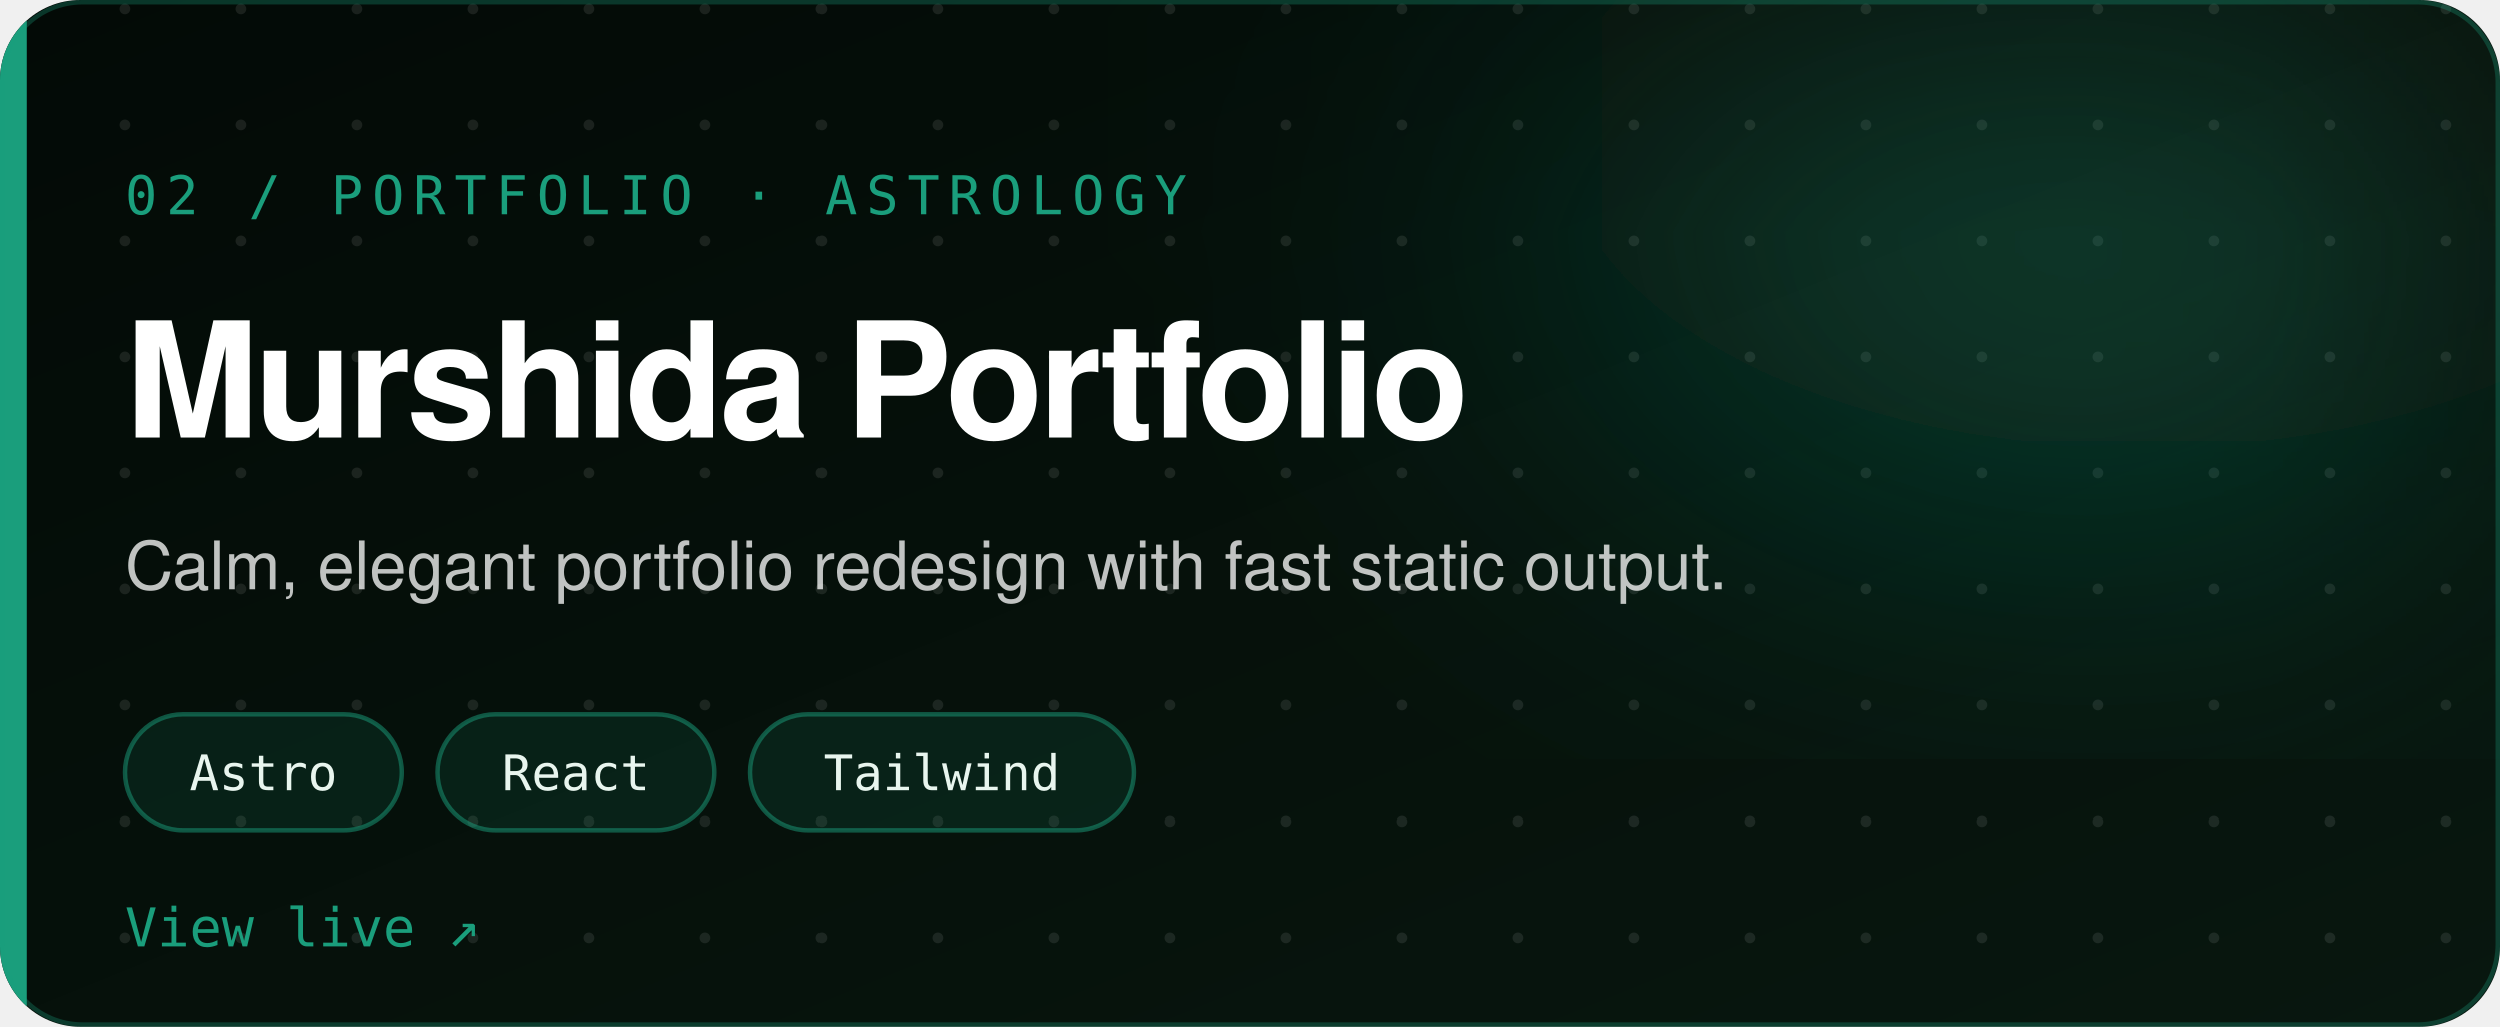
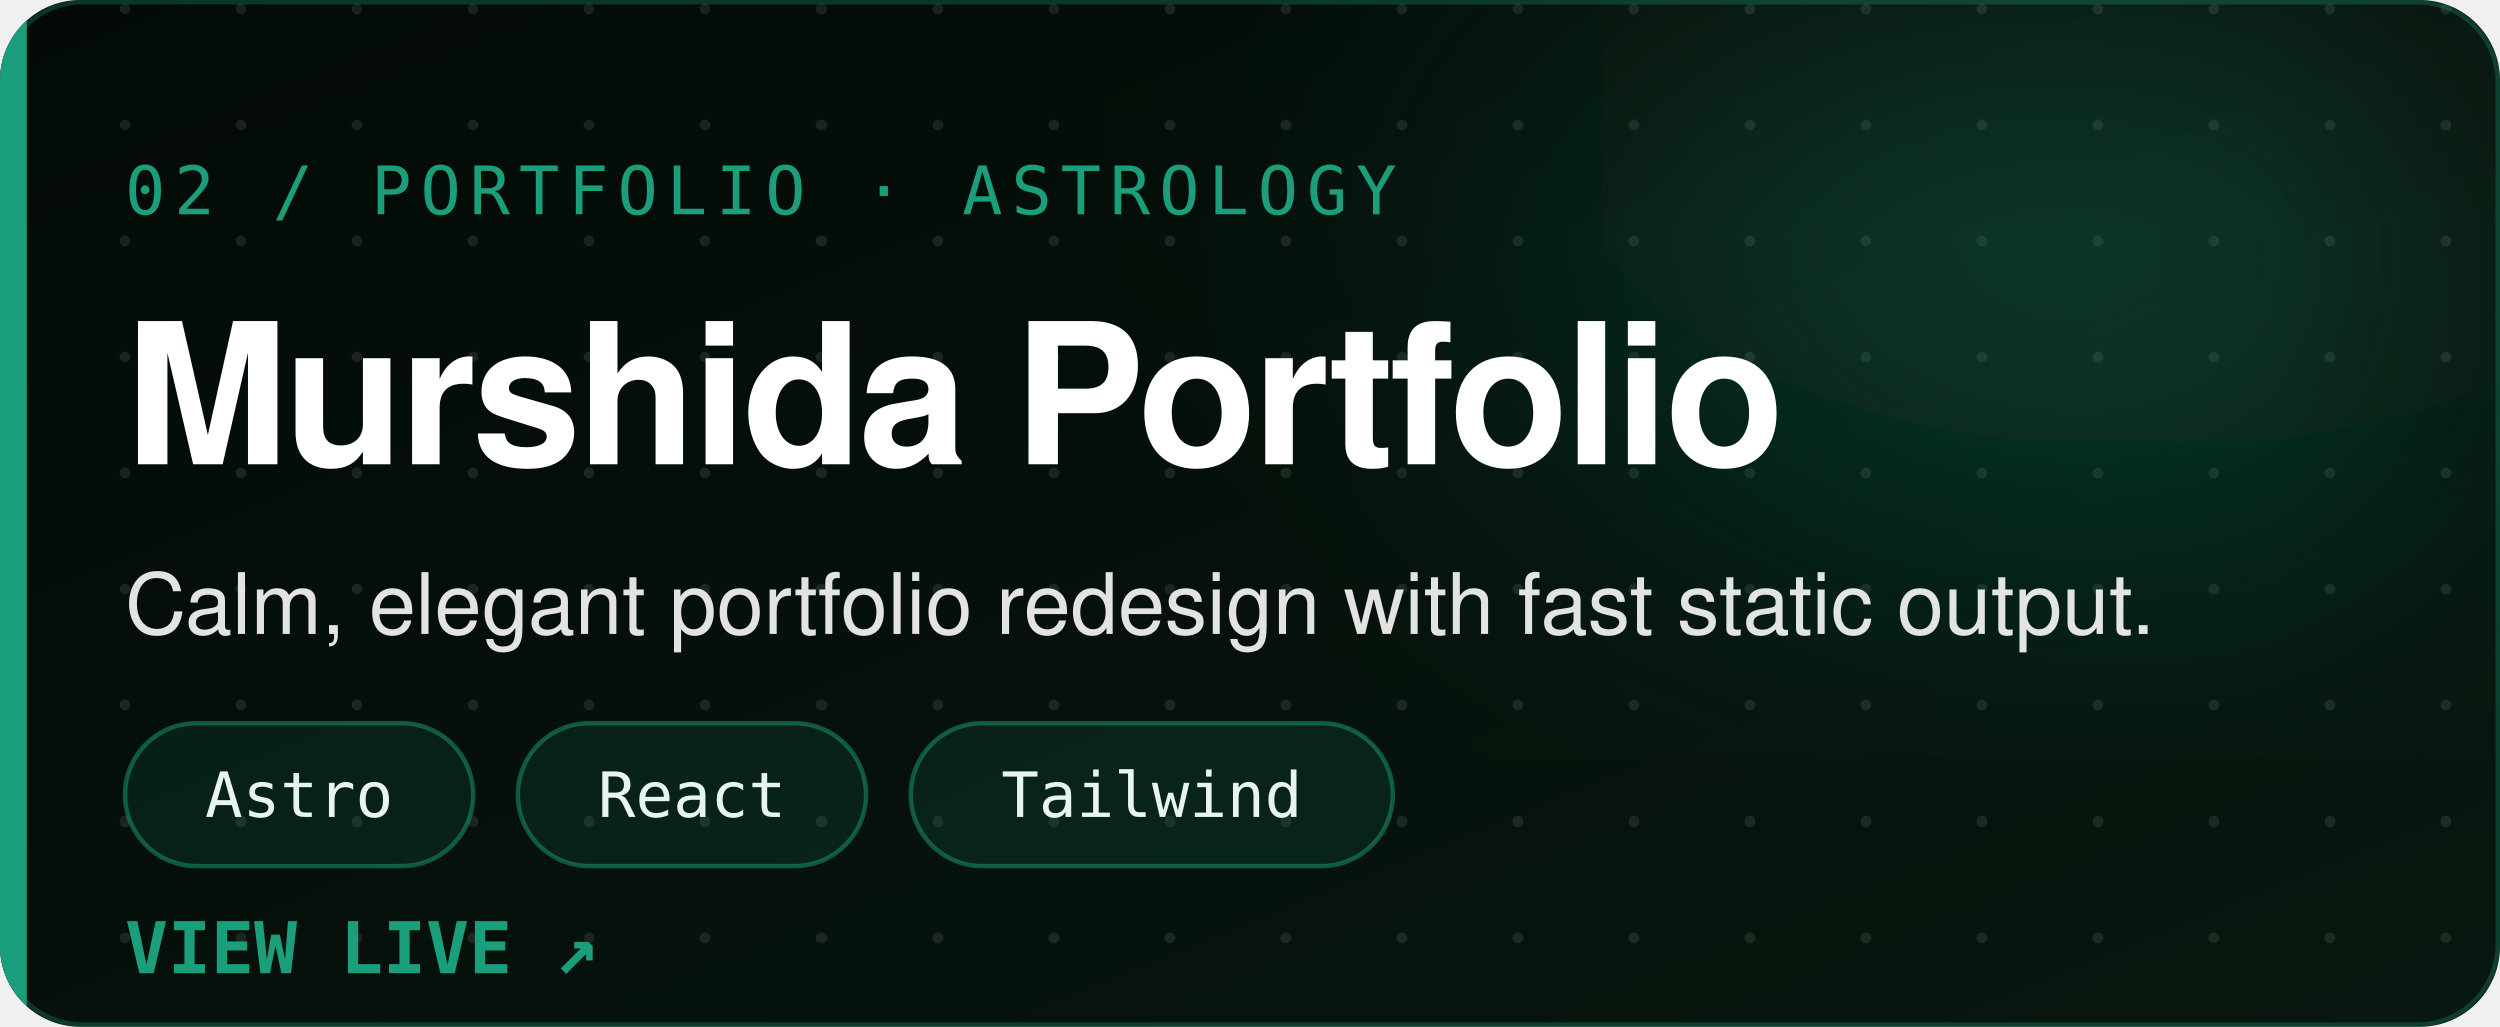
<svg xmlns="http://www.w3.org/2000/svg" width="560" height="230" viewBox="0 0 560 230" role="img" aria-label="Murshida Portfolio: Portfolio · Astrology">
  <defs>
    <linearGradient id="bg" x1="0" y1="0" x2="1" y2="1">
      <stop offset="0" stop-color="#030A06" />
      <stop offset="1" stop-color="#08170F" />
    </linearGradient>
    <linearGradient id="g" x1="0" y1="0" x2="1" y2="0">
      <stop offset="0" stop-color="#2EBD74" />
      <stop offset=".5" stop-color="#1A9E7C" />
      <stop offset="1" stop-color="#B5D86A" />
    </linearGradient>
    <filter id="b" x="-50%" y="-50%" width="200%" height="200%">
      <feGaussianBlur stdDeviation="55" />
    </filter>
    <pattern id="d" width="26" height="26" patternUnits="userSpaceOnUse">
      <circle cx="2" cy="2" r="1.2" fill="#fff" fill-opacity=".09" />
    </pattern>
  </defs>
  <clipPath id="r">
    <rect width="560" height="230" rx="18" />
  </clipPath>
  <g clip-path="url(#r)">
    <rect width="560" height="230" fill="url(#bg)" />
    <rect width="560" height="230" fill="url(#d)" />
    <g filter="url(#b)">
      <ellipse cx="480" cy="30" rx="130" ry="70" fill="#1A9E7C" fill-opacity=".45">
        <animateTransform attributeName="transform" type="translate" values="0 0;-60 30;0 0" dur="10s" repeatCount="indefinite" />
      </ellipse>
    </g>
    <rect width="6" height="230" fill="#1A9E7C" />
-     <text x="28" y="48" font-family="'JetBrains Mono',Consolas,monospace" font-size="12" fill="#1A9E7C" letter-spacing="2">02 / PORTFOLIO · ASTROLOGY</text>
-     <text x="28" y="98" font-family="'Segoe UI',Helvetica,Arial,sans-serif" font-size="36" font-weight="800" fill="#fff" letter-spacing="-1">Murshida Portfolio</text>
-     <text x="28" y="132" font-family="'Segoe UI',Helvetica,Arial,sans-serif" font-size="15" fill="#fff" fill-opacity=".75">Calm, elegant portfolio redesign with fast static output.</text>
-     <g transform="translate(28 160)">
-       <rect width="62" height="26" rx="13" fill="#1A9E7C" fill-opacity=".12" stroke="#1A9E7C" stroke-opacity=".5" />
-       <text x="31" y="17" text-anchor="middle" font-family="'JetBrains Mono',Consolas,monospace" font-size="11" fill="#e8f5ee">Astro</text>
+     <text x="28" y="48" font-family="'JetBrains Mono',Consolas,monospace" font-size="15" fill="#1A9E7C" letter-spacing="2">02 / PORTFOLIO · ASTROLOGY</text>
+     <text x="28" y="104" font-family="'Segoe UI',Helvetica,Arial,sans-serif" font-size="44" font-weight="800" fill="#fff" letter-spacing="-1">Murshida Portfolio</text>
+     <text x="28" y="142" font-family="'Segoe UI',Helvetica,Arial,sans-serif" font-size="19" fill="#fff" fill-opacity=".88">Calm, elegant portfolio redesign with fast static output.</text>
+     <g transform="translate(28 162)">
+       <rect width="78" height="32" rx="16" fill="#1A9E7C" fill-opacity=".12" stroke="#1A9E7C" stroke-opacity=".5" />
+       <text x="39" y="21" text-anchor="middle" font-family="'JetBrains Mono',Consolas,monospace" font-size="14" fill="#e8f5ee">Astro</text>
    </g>
-     <g transform="translate(98 160)">
-       <rect width="62" height="26" rx="13" fill="#1A9E7C" fill-opacity=".12" stroke="#1A9E7C" stroke-opacity=".5" />
-       <text x="31" y="17" text-anchor="middle" font-family="'JetBrains Mono',Consolas,monospace" font-size="11" fill="#e8f5ee">React</text>
+     <g transform="translate(116 162)">
+       <rect width="78" height="32" rx="16" fill="#1A9E7C" fill-opacity=".12" stroke="#1A9E7C" stroke-opacity=".5" />
+       <text x="39" y="21" text-anchor="middle" font-family="'JetBrains Mono',Consolas,monospace" font-size="14" fill="#e8f5ee">React</text>
    </g>
-     <g transform="translate(168 160)">
-       <rect width="86" height="26" rx="13" fill="#1A9E7C" fill-opacity=".12" stroke="#1A9E7C" stroke-opacity=".5" />
-       <text x="43" y="17" text-anchor="middle" font-family="'JetBrains Mono',Consolas,monospace" font-size="11" fill="#e8f5ee">Tailwind</text>
+     <g transform="translate(204 162)">
+       <rect width="108" height="32" rx="16" fill="#1A9E7C" fill-opacity=".12" stroke="#1A9E7C" stroke-opacity=".5" />
+       <text x="54" y="21" text-anchor="middle" font-family="'JetBrains Mono',Consolas,monospace" font-size="14" fill="#e8f5ee">Tailwind</text>
    </g>
-     <text x="28" y="212" font-family="'JetBrains Mono',Consolas,monospace" font-size="12" fill="#1A9E7C">View live ↗</text>
+     <text x="28" y="218" font-family="'JetBrains Mono',Consolas,monospace" font-size="16" font-weight="700" fill="#1A9E7C">VIEW LIVE ↗</text>
  </g>
  <rect x=".5" y=".5" width="559" height="229" rx="18" fill="none" stroke="#1A9E7C" stroke-opacity=".3" />
</svg>
